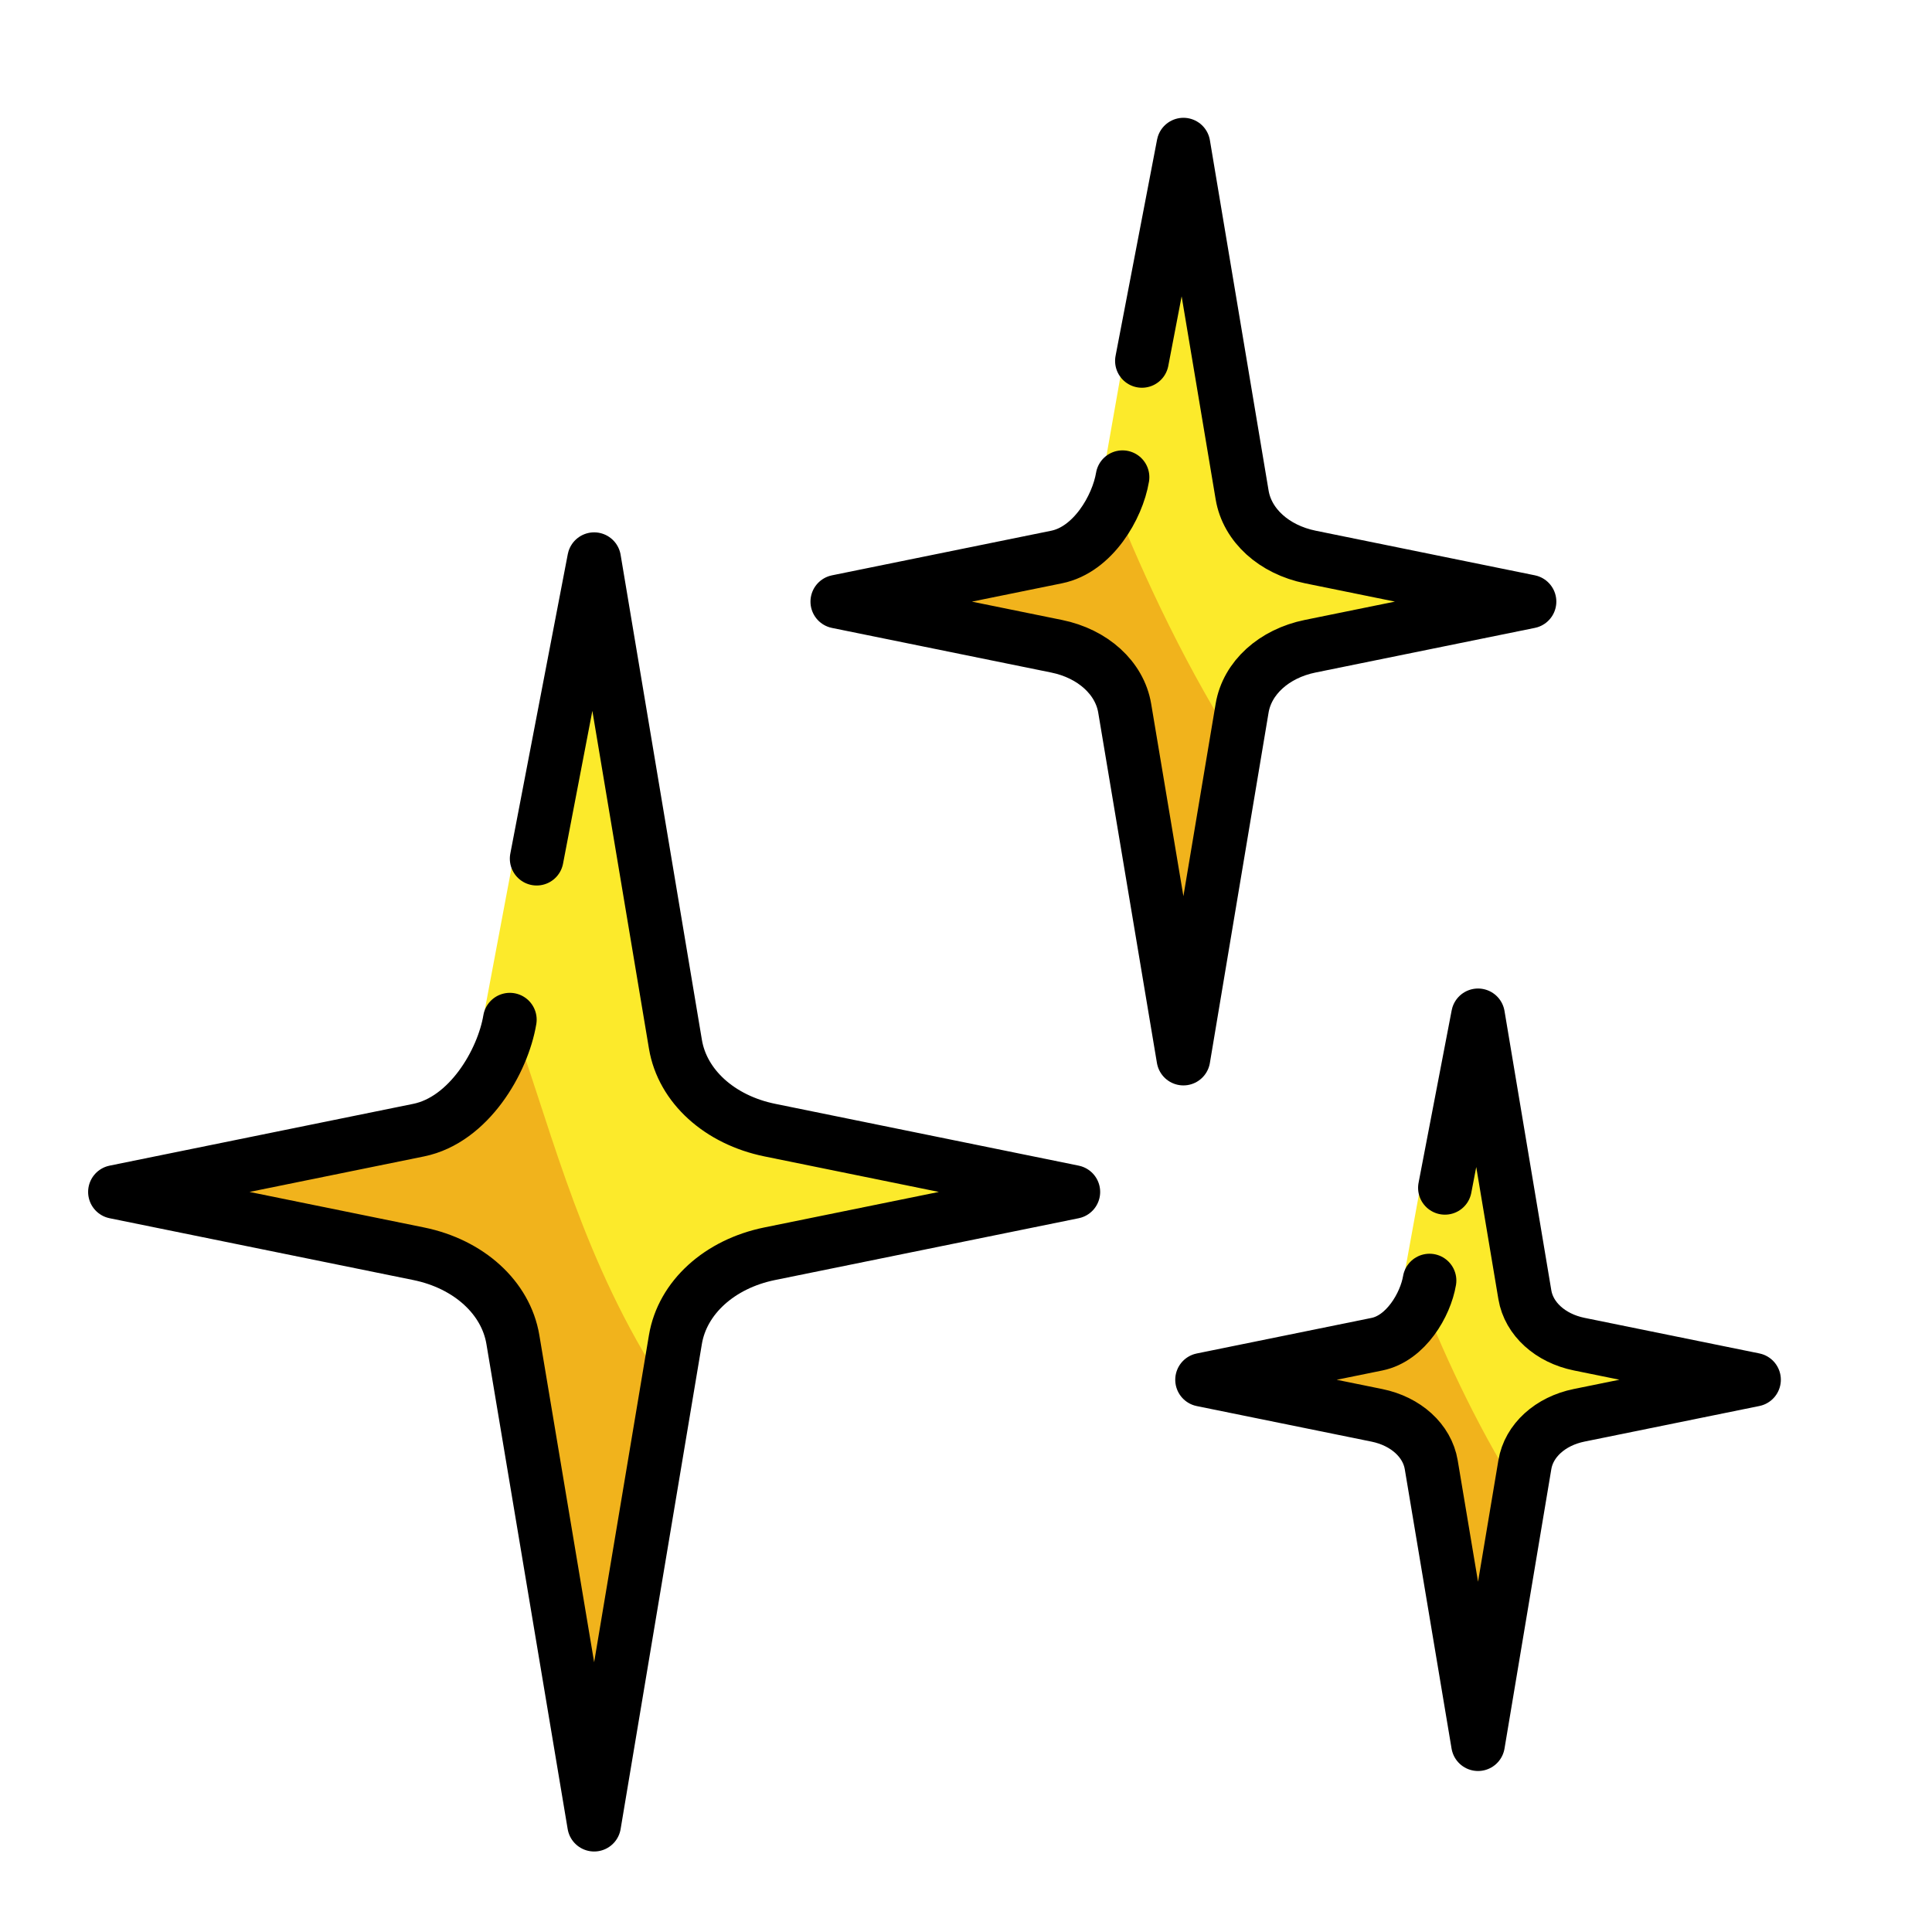
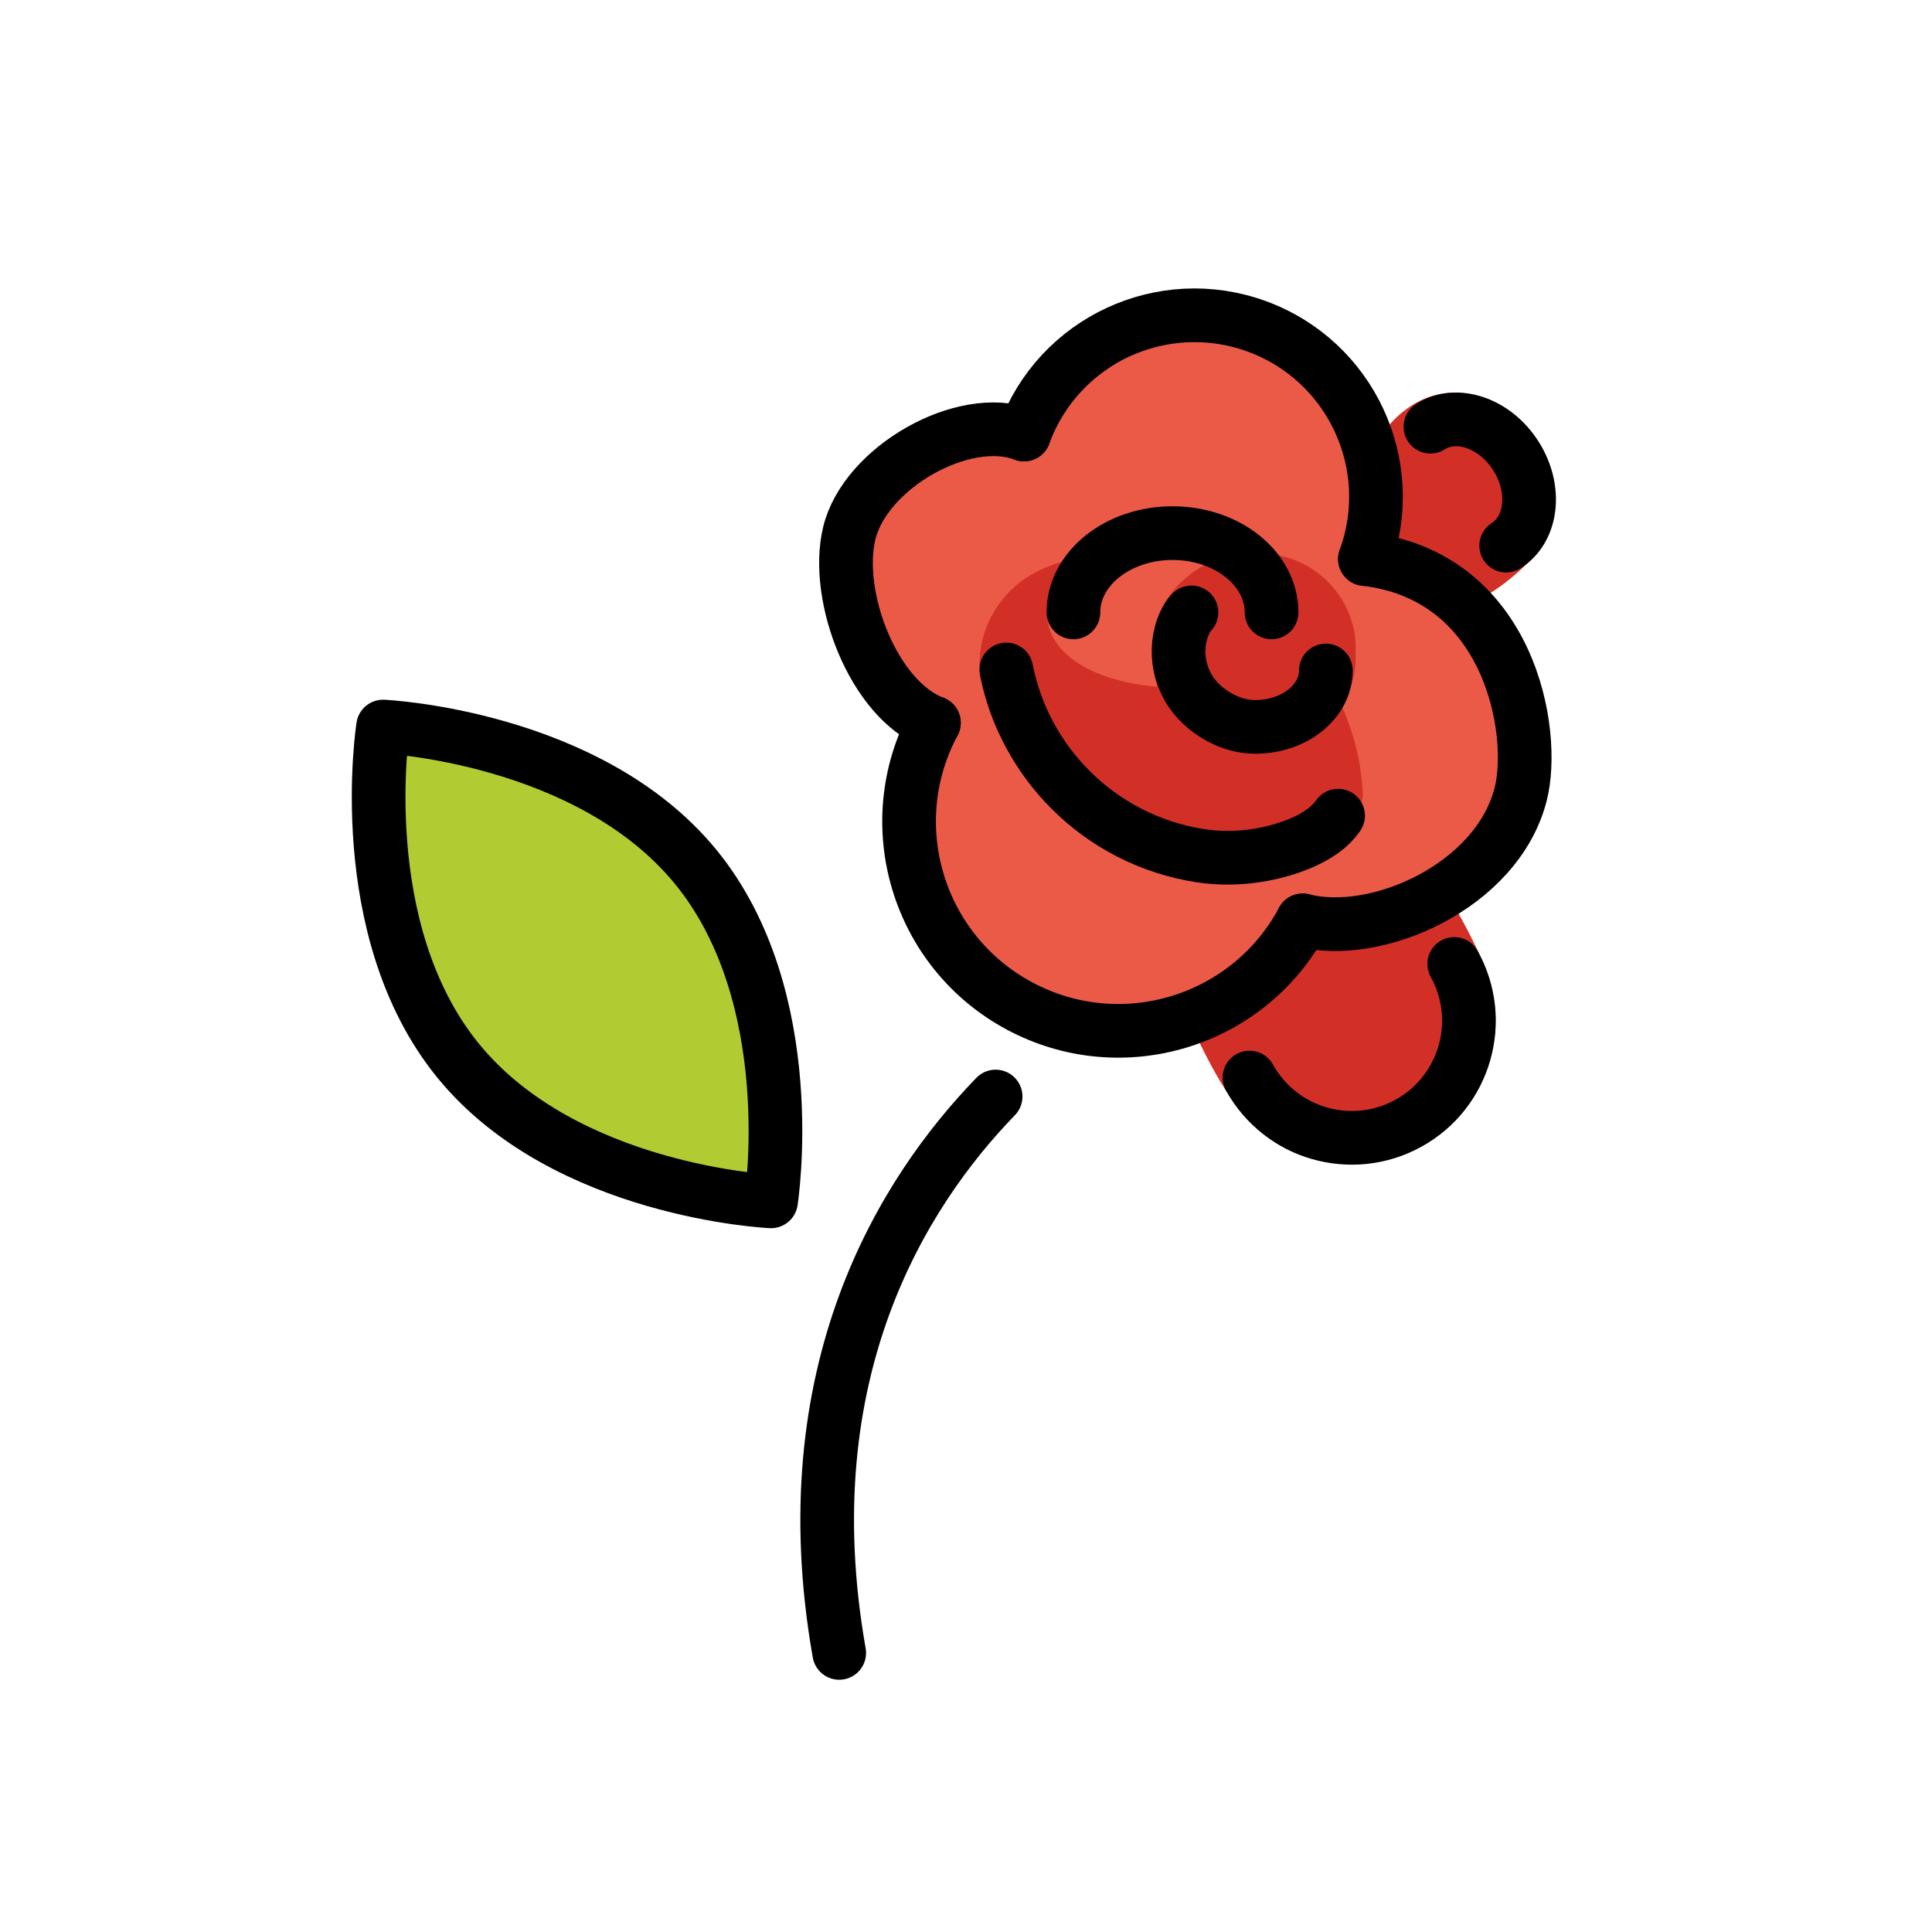
<svg xmlns="http://www.w3.org/2000/svg" id="emoji" viewBox="0 0 72 72">
  <g id="color">
-     <path fill="#FCEA2B" stroke="none" d="M25.705,40.107c0.145,0.805,0.924,1.462,1.968,1.659l11.906,2.249 c0.558,0.105,0.564,0.703,0.006,0.808c-3.16,0.597-9.018,1.704-11.919,2.252c-1.043,0.197-1.815,0.853-1.961,1.658 l-3.156,17.492c-0.087,0.481-1.007,0.481-1.094,0l-3.156-17.492c-0.145-0.805-0.918-1.461-1.961-1.658 c-2.901-0.548-8.759-1.655-11.919-2.252c-0.558-0.105-0.558-0.702,0-0.807c3.16-0.597,9.018-1.704,11.92-2.252 c1.043-0.197,1.172-1.142,1.317-1.947l2.653-14.092c0.087-0.481,2.154-3.594,2.241-3.113 C23.531,28.057,25.511,39.029,25.705,40.107z" />
-     <path fill="#F1B31C" stroke="none" d="M22.65,66.226l1.582-15.403C21.432,46.204,20.362,41.412,19.059,38l-1.355,2.12 c-0.135,0.805-0.852,1.46-1.82,1.657c-2.694,0.548-8.133,1.654-11.067,2.251c-0.518,0.105-0.518,0.702,0,0.807 c2.934,0.597,8.373,1.703,11.066,2.25c0.969,0.197,2.686,0.853,2.821,1.657l2.93,17.483 C21.715,66.707,22.569,66.707,22.65,66.226z" />
-     <path fill="#FCEA2B" stroke="none" d="M46.676,19.305c0.105,0.582,0.668,1.056,1.421,1.198l8.599,1.625 c0.403,0.076,0.407,0.508,0.005,0.584c-2.282,0.431-6.513,1.23-8.608,1.626c-0.753,0.142-1.311,0.616-1.416,1.197 l-2.28,12.633c-0.063,0.347-0.728,0.347-0.79,0l-2.28-12.633c-0.105-0.582-0.663-1.055-1.416-1.198 c-2.095-0.396-6.326-1.195-8.608-1.626c-0.403-0.076-0.403-0.507,0-0.583c2.282-0.431,6.513-1.231,8.609-1.627 c0.753-0.142,0.847-0.825,0.951-1.406l1.793-10.178c0.063-0.347,1.678-2.596,1.741-2.248 C45.106,10.602,46.536,18.526,46.676,19.305z" />
-     <path fill="#F1B31C" stroke="none" d="M44.747,38.169l0.865-11.125c-2.022-3.336-3.517-6.796-4.458-9.261l-0.257,1.531 c-0.097,0.581-0.615,1.054-1.315,1.197c-1.945,0.396-5.874,1.195-7.993,1.626c-0.374,0.076-0.374,0.507,0,0.583 c2.119,0.431,6.047,1.23,7.992,1.625c0.7,0.142,2.218,0.616,2.315,1.197l2.116,12.627 C44.072,38.516,44.689,38.516,44.747,38.169z" />
-     <path fill="#FCEA2B" stroke="none" d="M56.882,48.936c0.086,0.464,0.549,0.842,1.168,0.955l7.066,1.296 c0.331,0.061,0.335,0.405,0.004,0.466c-1.875,0.344-5.352,0.981-7.074,1.297c-0.619,0.114-1.077,0.491-1.164,0.955 l-1.873,10.074c-0.051,0.277-0.598,0.277-0.649,0l-1.873-10.074c-0.086-0.464-0.545-0.841-1.164-0.955 c-1.722-0.316-5.199-0.953-7.074-1.297c-0.331-0.061-0.331-0.404,0-0.465c1.875-0.344,5.353-0.981,7.074-1.297 c0.619-0.114,0.696-0.658,0.782-1.121l1.474-8.116c0.051-0.277,1.379-2.07,1.431-1.793 C55.592,41.996,56.767,48.315,56.882,48.936z" />
-     <path fill="#F1B31C" stroke="none" d="M55.231,63.978l1.054-8.871c-1.612-2.66-2.804-5.42-3.555-7.385l-0.205,1.221 c-0.078,0.463-0.491,0.841-1.048,0.954c-1.551,0.316-4.684,0.953-6.374,1.296c-0.298,0.061-0.298,0.404,0,0.465 c1.69,0.344,4.822,0.981,6.373,1.296c0.558,0.113,0.971,0.491,1.049,0.954l2.121,10.069 C54.693,64.255,55.185,64.255,55.231,63.978z" />
+     <path fill="#EA5A47" stroke="none" d="M38.163,16.825c0,0-5.19-0.513-5.862,3.044s1.757,6.498,2.931,6.656 c0,0-2.556,6.294,1.873,9.694s9.161,1.191,10.975-2.122c0,0,8.085,0.967,8.44-6.458c0,0-0.964-6.424-5.865-6.293 c0,0,1.363-6.976-3.898-8.471S38.163,16.825,38.163,16.825z" />
+     <path fill="#B1CC33" stroke="none" d="M25.929,32.603c3.992,4.886,2.805,12.462,2.805,12.462s-7.66-0.347-11.653-5.233 s-2.805-12.462-2.805-12.462S21.937,27.721,25.929,32.603z" />
+     <path fill="#D22F27" stroke="none" d="M44.412,38.237c0.909,1.976,1.874,3.717,3.497,4.563c1.708,0.89,3.683,0.676,5.128-0.126 c1.527-0.847,2.655-2.51,2.697-4.595c0.035-1.762-1.106-3.524-2.148-5.403l-5.037,2.433L44.412,38.237z" />
+     <path fill="#D22F27" stroke="none" d="M51.952,20.074c0,0,0.196-3.274-0.303-4.074c0,0,1.142-1.674,3.088-1.317 c1.482,0.272,2.332,3.317,2.653,4.755c0.112,0.503,0.288,0.723-0.05,1.112c-0.545,0.627-1.803,1.805-2.961,2.059 L51.952,20.074z" />
+     <path fill="#EA5A47" stroke="none" d="M48.366,22.704c0,1.631-2.093,2.954-4.675,2.954s-4.675-1.322-4.675-2.954" />
+     <path fill="#D22F27" stroke="none" d="M50.525,31.17c-0.501,0.686-1.423,1.104-2.286,1.355c-1.143,0.333-2.362,0.429-3.543,0.254 c-2.113-0.314-4.005-1.269-5.45-2.651c-1.359-1.299-2.324-2.975-2.708-4.849c0,0-0.006-0.031-0.013-0.089 c-0.051-0.404-0.159-2.103,1.391-3.413c0.656-0.554,1.584-0.882,2.476-1.004c1.183-0.162,2.403-0.078,3.542,0.269 c2.038,0.62,3.754,1.841,4.961,3.418c1.135,1.483,1.819,3.28,1.897,5.189" />
+     <path fill="#EA5A47" stroke="none" d="M39.016,22.838c-0.002,1.613,1.917,2.668,4.514,2.779s4.759-1.12,4.829-2.75l-0.001-0.316 c-0.019-1.632-2.141-2.974-4.74-2.998C41.02,19.53,38.997,21.206,39.016,22.838" />
+     <path fill="#D22F27" stroke="none" d="M43.174,24.817c-0.611-1.417,0.329-3.184,2.098-3.947c0.918-0.396,1.96-0.354,2.875-0.035 c1.417,0.494,2.41,1.881,2.375,3.382c-0.005,0.218-0.035,0.426-0.103,0.605" />
+     <path fill="#D22F27" stroke="none" d="M43.174,23.83c-0.611,1.417,0.329,3.184,2.098,3.947c0.918,0.396,1.96,0.354,2.875,0.035 c1.417-0.494,2.41-1.881,2.375-3.382c-0.005-0.218-0.035-0.426-0.103-0.605" />
  </g>
  <g id="hair" />
  <g id="skin" />
  <g id="skin-shadow" />
  <g id="line">
-     <path fill="none" stroke="#000000" stroke-linecap="round" stroke-linejoin="round" stroke-miterlimit="10" stroke-width="2" d="M20,32l2.142-11.161l0.7,4.176c0.112,0.668,2.33,13.905,2.33,13.905c0.262,1.56,1.643,2.815,3.521,3.197 L40,44.42l-11.316,2.303c-1.872,0.381-3.251,1.636-3.513,3.196L22.142,68l-3.029-18.081 c-0.262-1.561-1.641-2.815-3.513-3.196L4.284,44.42l11.317-2.303C17.473,41.736,18.739,39.56,19,38" />
-     <path fill="none" stroke="#000000" stroke-linecap="round" stroke-linejoin="round" stroke-miterlimit="10" stroke-width="2" d="M42.556,13.45l1.547-8.06l0.505,3.016c0.081,0.482,1.683,10.043,1.683,10.043 c0.189,1.127,1.187,2.033,2.543,2.309L57,22.42l-8.173,1.663c-1.352,0.275-2.348,1.181-2.537,2.308l-2.188,13.059 l-2.188-13.058c-0.189-1.127-1.185-2.033-2.537-2.308l-8.173-1.663l8.174-1.663 c1.352-0.275,2.266-1.847,2.455-2.974" />
-     <path fill="none" stroke="#000000" stroke-linecap="round" stroke-linejoin="round" stroke-miterlimit="10" stroke-width="2" d="M53.848,44.267l1.234-6.428l0.403,2.405c0.065,0.385,1.342,8.008,1.342,8.008 c0.151,0.899,0.947,1.621,2.027,1.841l6.513,1.325l-6.517,1.326c-1.078,0.219-1.873,0.942-2.023,1.841L55.082,65 l-1.744-10.413c-0.151-0.899-0.945-1.621-2.023-1.841l-6.517-1.326l6.518-1.326 c1.078-0.22,1.807-1.473,1.958-2.371" />
+     <path fill="none" stroke="#000000" stroke-linecap="round" stroke-linejoin="round" stroke-miterlimit="10" stroke-width="2" d="M49.867,30.398c-0.443,0.635-1.258,1.021-2.021,1.253c-1.011,0.308-2.088,0.397-3.132,0.235 c-1.868-0.291-3.54-1.174-4.818-2.452c-1.201-1.201-2.054-2.751-2.393-4.485" />
+     <path fill="none" stroke="#000000" stroke-linecap="round" stroke-linejoin="round" stroke-miterlimit="10" stroke-width="2" d="M40.003,22.822c0-1.631,1.653-2.954,3.692-2.954c2.039,0,3.692,1.322,3.692,2.954" />
+     <path fill="none" stroke="#000000" stroke-linecap="round" stroke-linejoin="round" stroke-miterlimit="10" stroke-width="2" d="M49.41,24.987c0,1.161-1.176,2.102-2.627,2.102c-0.753,0-1.461-0.34-1.998-0.833 c-0.833-0.764-1.106-2.019-0.634-3.046c0.069-0.149,0.152-0.284,0.252-0.387" />
+     <path fill="none" stroke="#000000" stroke-linecap="round" stroke-linejoin="round" stroke-miterlimit="10" stroke-width="2" d="M53.308,15.902c0.979-0.624,2.405-0.137,3.184,1.087c0.78,1.224,0.618,2.722-0.361,3.345" />
+     <path fill="none" stroke="#000000" stroke-linecap="round" stroke-linejoin="round" stroke-miterlimit="10" stroke-width="2" d="M54.195,35.924c1.169,2.107,0.408,4.763-1.699,5.932c-2.107,1.169-4.763,0.408-5.932-1.699" />
+     <path fill="none" stroke="#000000" stroke-linecap="round" stroke-linejoin="round" stroke-miterlimit="10" stroke-width="2" d="M38.163,16.193c-2.253-0.855-5.918,1.231-6.513,3.676c-0.569,2.341,0.901,6.214,3.154,7.069" />
+     <path fill="none" stroke="#000000" stroke-linecap="round" stroke-linejoin="round" stroke-miterlimit="10" stroke-width="2" d="M50.867,20.834c5.416,0.627,6.396,6.461,5.802,8.773c-0.882,3.435-5.39,5.401-8.12,4.691" />
+     <path fill="none" stroke="#000000" stroke-linecap="round" stroke-linejoin="round" stroke-miterlimit="10" stroke-width="2" d="M50.867,20.834c1.282-3.508-0.523-7.391-4.031-8.672c-3.508-1.282-7.391,0.523-8.672,4.031" />
+     <path fill="none" stroke="#000000" stroke-linecap="round" stroke-linejoin="round" stroke-miterlimit="10" stroke-width="2" d="M34.804,26.938c-2.033,3.796-0.604,8.52,3.192,10.553s8.52,0.604,10.553-3.192" />
+     <path fill="none" stroke="#000000" stroke-linecap="round" stroke-linejoin="round" stroke-width="2" d="M25.929,32.309 c3.992,4.886,2.805,12.462,2.805,12.462s-7.66-0.347-11.653-5.233s-2.805-12.462-2.805-12.462S21.937,27.427,25.929,32.309z" />
+     <path fill="none" stroke="#000000" stroke-linecap="round" stroke-linejoin="round" stroke-width="2" d="M37.104,40.864 c-3.438,3.548-7.676,10.246-5.829,20.735" />
  </g>
</svg>
